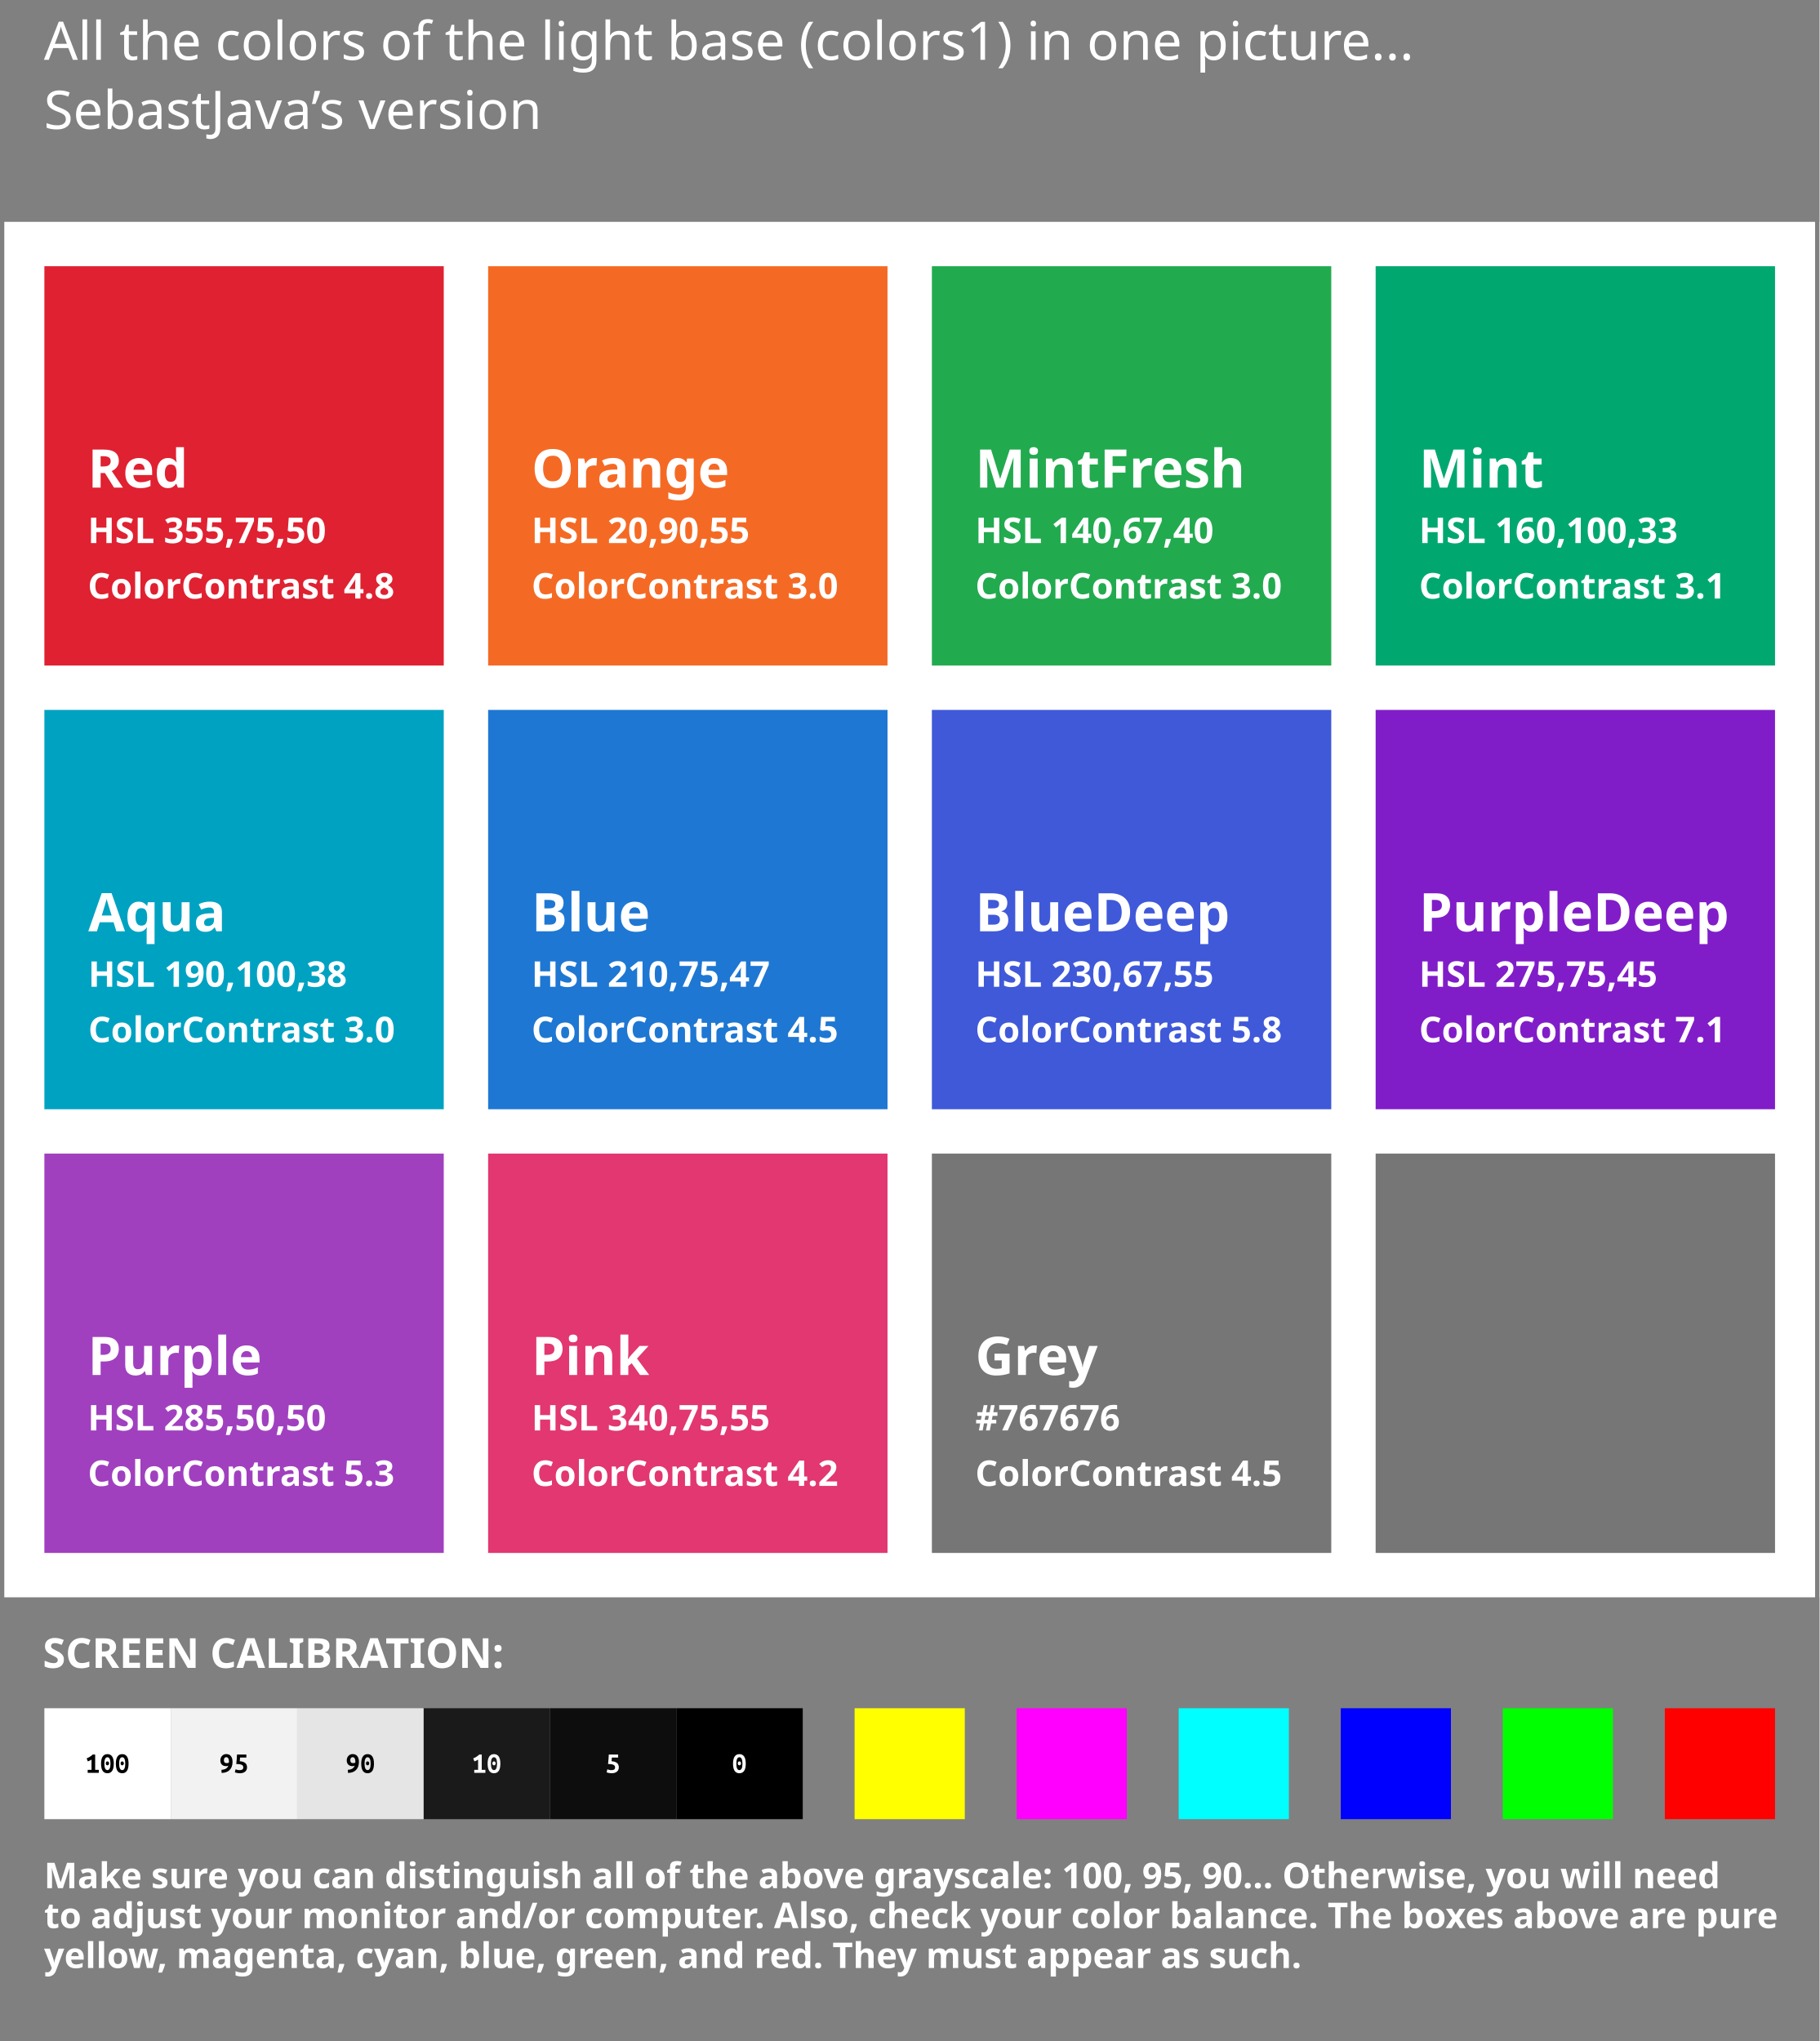
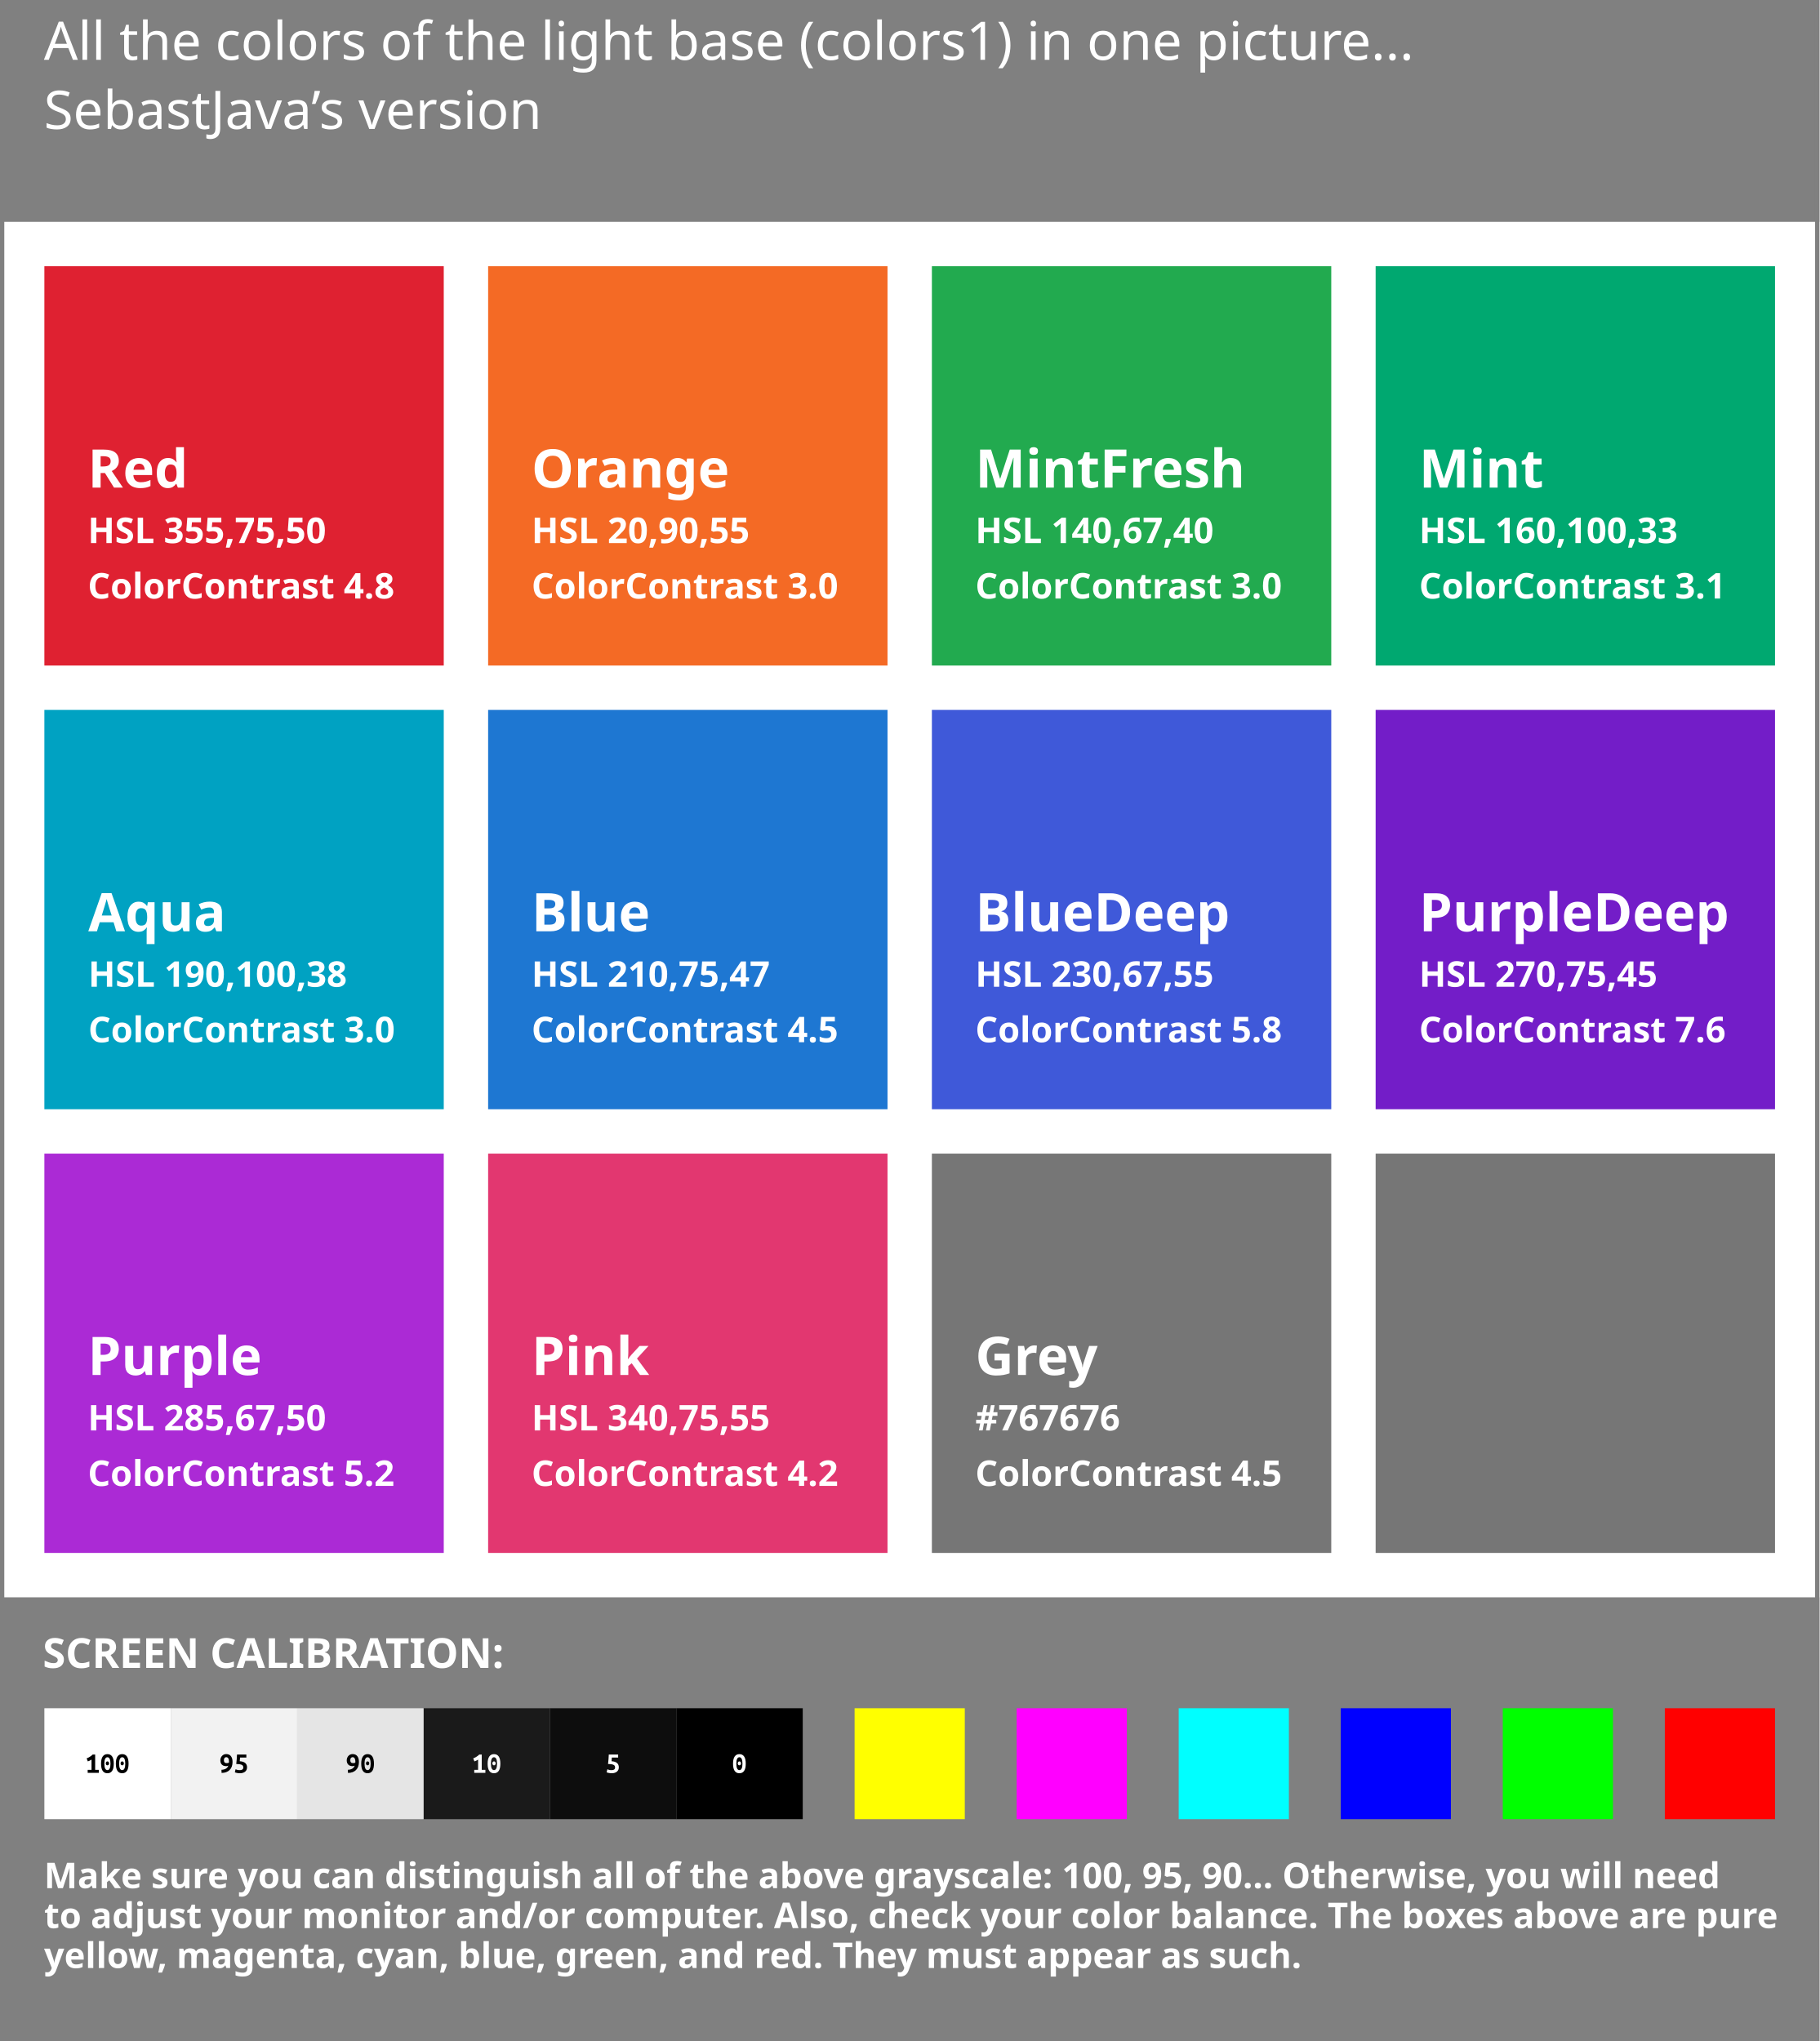
<svg xmlns="http://www.w3.org/2000/svg" id="svg8" version="1.1" viewBox="0 0 820 920" height="920" width="820">
  <defs id="defs2" />
  <g id="layer5">
    <rect style="fill:#ffffff;fill-opacity:1;stroke:none;stroke-width:0;stroke-opacity:1" id="rect122" width="820" height="920" x="0" y="0" />
  </g>
  <g transform="translate(0,-91.79999)" id="layer1">
    <rect style="opacity:1;vector-effect:none;fill:#808080;fill-opacity:1;stroke:none;stroke-width:0;stroke-linecap:butt;stroke-linejoin:miter;stroke-miterlimit:4;stroke-dasharray:none;stroke-dashoffset:0;stroke-opacity:1" id="rect903" width="820" height="100" x="0" y="91.8" />
    <text id="text947" y="118.768" x="19.784" style="font-style:normal;font-variant:normal;font-weight:normal;font-stretch:normal;font-size:24px;line-height:1.25;font-family:'DejaVu Sans';-inkscape-font-specification:'DejaVu Sans';text-align:start;letter-spacing:0px;word-spacing:0px;text-anchor:start;fill:#000000;fill-opacity:1;stroke:none" xml:space="preserve">
      <tspan id="tspan955" style="font-style:normal;font-variant:normal;font-weight:normal;font-stretch:normal;font-size:24px;font-family:'Ubuntu Mono';-inkscape-font-specification:'Ubuntu Mono';fill:#ffffff;fill-opacity:1" y="118.768" x="19.784">All the colors of the light base (colors1) in one picture...</tspan>
      <tspan id="tspan921" style="font-style:normal;font-variant:normal;font-weight:normal;font-stretch:normal;font-size:24px;font-family:'Ubuntu Mono';-inkscape-font-specification:'Ubuntu Mono';fill:#ffffff;fill-opacity:1" y="149.918" x="19.784">SebastJava’s version</tspan>
    </text>
    <rect style="fill:none;fill-opacity:1;stroke:#808080;stroke-width:1.937;stroke-opacity:1" id="rect115" width="818.063" height="918.063" x="0.968" y="92.768" />
    <g transform="translate(0,-50)" id="g1134">
      <rect style="opacity:1;vector-effect:none;fill:#808080;fill-opacity:1;stroke:none;stroke-width:0;stroke-linecap:butt;stroke-linejoin:miter;stroke-miterlimit:4;stroke-dasharray:none;stroke-dashoffset:0;stroke-opacity:1" id="rect4820" width="820" height="200" x="0" y="861.8" />
      <g id="g1061">
        <g id="g1269" style="display:inline" transform="matrix(0,-2.099737,2.760329,0,-19.81775,889.5778)">
          <rect style="fill:#ff0000;fill-opacity:1;stroke:none;stroke-width:0.15;stroke-miterlimit:4;stroke-dasharray:none;stroke-opacity:1" id="rect7" width="17.992" height="23.812" x="-297" y="-34.396" rx="6.3846035e-17" transform="rotate(-90)" />
          <rect rx="6.3846035e-17" y="-34.396" x="-270.542" height="23.812" width="17.992" id="rect9" style="fill:#00ff00;fill-opacity:1;stroke:none;stroke-width:0.15;stroke-miterlimit:4;stroke-dasharray:none;stroke-opacity:1" transform="rotate(-90)" />
          <rect style="fill:#0000ff;fill-opacity:1;stroke:none;stroke-width:0.15;stroke-miterlimit:4;stroke-dasharray:none;stroke-opacity:1" id="rect11" width="17.992" height="23.812" x="-244.083" y="-34.396" rx="6.3846035e-17" transform="rotate(-90)" />
          <rect rx="6.3846035e-17" y="-34.396" x="-164.708" height="23.812" width="17.992" id="rect818" style="fill:#ffff00;fill-opacity:1;stroke:none;stroke-width:0.15;stroke-miterlimit:4;stroke-dasharray:none;stroke-opacity:1" transform="rotate(-90)" />
          <rect style="fill:#00ffff;fill-opacity:1;stroke:none;stroke-width:0.15;stroke-miterlimit:4;stroke-dasharray:none;stroke-opacity:1" id="rect820-7" width="17.992" height="23.812" x="-217.625" y="-34.396" rx="6.3846035e-17" transform="rotate(-90)" />
          <rect rx="6.3846035e-17" y="-34.396" x="-191.167" height="23.812" width="17.992" id="rect822-6" style="fill:#ff00ff;fill-opacity:1;stroke:none;stroke-width:0.15;stroke-miterlimit:4;stroke-dasharray:none;stroke-opacity:1" transform="rotate(-90)" />
        </g>
        <rect rx="2.0215312e-16" y="-961.8" x="-361.798" height="50" width="56.966" id="rect1035" style="display:inline;fill:#000000;fill-opacity:1;stroke:none;stroke-width:0.387;stroke-miterlimit:4;stroke-dasharray:none;stroke-opacity:1" transform="scale(-1)" />
        <rect style="display:inline;fill:#0d0d0d;fill-opacity:1;stroke:none;stroke-width:0.387;stroke-miterlimit:4;stroke-dasharray:none;stroke-opacity:1" id="rect1037" width="56.966" height="50" x="-304.831" y="-961.8" rx="2.0215312e-16" transform="scale(-1)" />
        <rect rx="2.0215312e-16" y="-961.8" x="-133.933" height="50" width="56.966" id="rect1039" style="display:inline;fill:#f2f2f2;fill-opacity:1;stroke:none;stroke-width:0.387;stroke-miterlimit:4;stroke-dasharray:none;stroke-opacity:1" transform="scale(-1)" />
        <rect style="display:inline;fill:#1a1a1a;fill-opacity:1;stroke:none;stroke-width:0.387;stroke-miterlimit:4;stroke-dasharray:none;stroke-opacity:1" id="rect1041" width="56.966" height="50" x="-247.865" y="-961.8" rx="2.0215312e-16" transform="scale(-1)" />
        <rect rx="2.0215312e-16" y="-961.8" x="-190.899" height="50" width="56.966" id="rect1043" style="display:inline;fill:#e5e5e5;fill-opacity:1;stroke:none;stroke-width:0.387;stroke-miterlimit:4;stroke-dasharray:none;stroke-opacity:1" transform="scale(-1)" />
        <rect transform="scale(-1)" style="display:inline;fill:#ffffff;fill-opacity:1;stroke:none;stroke-width:0.387;stroke-miterlimit:4;stroke-dasharray:none;stroke-opacity:1" id="rect1045" width="56.966" height="50" x="-76.966" y="-961.8" rx="2.0215312e-16" />
        <g id="g1028">
          <g aria-label="100" id="text135" style="font-weight:bold;font-size:13.333px;line-height:17.778px;font-family:'Ubuntu Mono';-inkscape-font-specification:'Ubuntu Mono Bold';letter-spacing:0px;word-spacing:0px">
            <path d="m 41.25,939.573 v -4.613 q -0.373,0.267 -0.853,0.48 -0.48,0.2 -0.813,0.32 l -0.533,-1.36 q 0.32,-0.12 0.693,-0.307 0.373,-0.187 0.747,-0.413 0.373,-0.227 0.707,-0.48 0.333,-0.253 0.573,-0.52 h 1.12 v 6.893 h 1.64 v 1.36 h -5.013 v -1.36 z" style="font-size:13.333px;text-align:center;text-anchor:middle" id="path983" />
            <path d="m 51.277,936.786 q 0,2.187 -0.733,3.253 -0.733,1.067 -2.133,1.067 -1.4,0 -2.133,-1.067 -0.733,-1.067 -0.733,-3.253 0,-2.16 0.747,-3.227 0.747,-1.067 2.12,-1.067 1.4,0 2.133,1.067 0.733,1.053 0.733,3.227 z m -1.48,0 q 0,-1.413 -0.36,-2.147 -0.347,-0.747 -1.027,-0.747 -0.667,0 -1.027,0.747 -0.36,0.733 -0.36,2.147 0,1.427 0.36,2.173 0.36,0.733 1.027,0.733 0.68,0 1.027,-0.733 0.36,-0.747 0.36,-2.173 z m -0.64,-0.133 q 0,0.36 -0.213,0.627 -0.2,0.253 -0.52,0.253 -0.347,0 -0.547,-0.253 -0.2,-0.267 -0.2,-0.627 0,-0.36 0.2,-0.627 0.2,-0.267 0.547,-0.267 0.32,0 0.52,0.267 0.213,0.267 0.213,0.627 z" style="font-size:13.333px;text-align:center;text-anchor:middle" id="path985" />
            <path d="m 57.943,936.786 q 0,2.187 -0.733,3.253 -0.733,1.067 -2.133,1.067 -1.4,0 -2.133,-1.067 -0.733,-1.067 -0.733,-3.253 0,-2.16 0.747,-3.227 0.747,-1.067 2.12,-1.067 1.4,0 2.133,1.067 0.733,1.053 0.733,3.227 z m -1.48,0 q 0,-1.413 -0.36,-2.147 -0.347,-0.747 -1.027,-0.747 -0.667,0 -1.027,0.747 -0.36,0.733 -0.36,2.147 0,1.427 0.36,2.173 0.36,0.733 1.027,0.733 0.68,0 1.027,-0.733 0.36,-0.747 0.36,-2.173 z m -0.64,-0.133 q 0,0.36 -0.213,0.627 -0.2,0.253 -0.52,0.253 -0.347,0 -0.547,-0.253 -0.2,-0.267 -0.2,-0.627 0,-0.36 0.2,-0.627 0.2,-0.267 0.547,-0.267 0.32,0 0.52,0.267 0.213,0.267 0.213,0.627 z" style="font-size:13.333px;text-align:center;text-anchor:middle" id="path987" />
          </g>
          <g aria-label="0" id="text141" style="font-weight:bold;font-size:13.333px;line-height:17.778px;font-family:'Ubuntu Mono';-inkscape-font-specification:'Ubuntu Mono Bold';letter-spacing:0px;word-spacing:0px">
            <path d="m 336.107,936.786 q 0,2.187 -0.733,3.253 -0.733,1.067 -2.133,1.067 -1.4,0 -2.133,-1.067 -0.733,-1.067 -0.733,-3.253 0,-2.16 0.747,-3.227 0.747,-1.067 2.12,-1.067 1.4,0 2.133,1.067 0.733,1.053 0.733,3.227 z m -1.48,0 q 0,-1.413 -0.36,-2.147 -0.347,-0.747 -1.027,-0.747 -0.667,0 -1.027,0.747 -0.36,0.733 -0.36,2.147 0,1.427 0.36,2.173 0.36,0.733 1.027,0.733 0.68,0 1.027,-0.733 0.36,-0.747 0.36,-2.173 z m -0.64,-0.133 q 0,0.36 -0.213,0.627 -0.2,0.253 -0.52,0.253 -0.347,0 -0.547,-0.253 -0.2,-0.267 -0.2,-0.627 0,-0.36 0.2,-0.627 0.2,-0.267 0.547,-0.267 0.32,0 0.52,0.267 0.213,0.267 0.213,0.627 z" style="font-size:13.333px;text-align:center;text-anchor:middle;fill:#ffffff;fill-opacity:1" id="path990" />
          </g>
          <g aria-label="95" id="text968" style="font-weight:bold;font-size:13.333px;line-height:17.778px;font-family:'Ubuntu Mono';-inkscape-font-specification:'Ubuntu Mono Bold';letter-spacing:0px;word-spacing:0px">
            <path d="m 102.189,936.546 q 0.253,0 0.533,-0.053 0.28,-0.053 0.453,-0.147 0.013,-0.107 0.013,-0.253 0.013,-0.16 0.013,-0.307 0,-0.333 -0.067,-0.667 -0.053,-0.347 -0.2,-0.627 -0.133,-0.28 -0.373,-0.453 -0.227,-0.173 -0.573,-0.173 -0.293,0 -0.507,0.12 -0.2,0.107 -0.333,0.293 -0.12,0.187 -0.187,0.44 -0.053,0.253 -0.053,0.533 0,0.627 0.293,0.96 0.293,0.333 0.987,0.333 z m -0.213,1.36 q -0.72,0 -1.227,-0.2 -0.507,-0.213 -0.827,-0.573 -0.32,-0.36 -0.467,-0.827 -0.147,-0.48 -0.147,-1.027 0,-0.48 0.16,-0.973 0.173,-0.507 0.493,-0.907 0.333,-0.413 0.827,-0.667 0.493,-0.267 1.16,-0.267 1.387,0 2.12,0.933 0.733,0.933 0.733,2.6 0,1.2 -0.347,2.133 -0.347,0.92 -1,1.547 -0.64,0.627 -1.56,0.96 -0.907,0.32 -2.027,0.32 l -0.053,-1.413 q 1.067,-0.013 1.907,-0.453 0.84,-0.453 1.187,-1.413 -0.52,0.227 -0.933,0.227 z" style="font-size:13.333px;text-align:center;text-anchor:middle" id="path993" />
            <path d="m 109.656,938.506 q 0,-0.347 -0.12,-0.627 -0.107,-0.293 -0.453,-0.493 -0.333,-0.213 -0.96,-0.32 -0.627,-0.12 -1.64,-0.12 0.133,-1.12 0.213,-2.187 0.08,-1.08 0.12,-2.08 h 4.213 v 1.36 h -2.84 q -0.027,0.427 -0.067,0.893 -0.04,0.467 -0.067,0.76 1.653,0.107 2.467,0.8 0.813,0.693 0.813,1.947 0,0.573 -0.2,1.067 -0.2,0.48 -0.613,0.84 -0.413,0.36 -1.027,0.56 -0.613,0.2 -1.427,0.2 -0.32,0 -0.653,-0.04 -0.333,-0.04 -0.64,-0.107 -0.307,-0.053 -0.56,-0.133 -0.24,-0.08 -0.373,-0.147 l 0.333,-1.36 q 0.293,0.147 0.747,0.267 0.453,0.12 1.133,0.12 0.48,0 0.787,-0.107 0.32,-0.107 0.493,-0.267 0.187,-0.173 0.253,-0.387 0.067,-0.213 0.067,-0.44 z" style="font-size:13.333px;text-align:center;text-anchor:middle" id="path995" />
          </g>
          <g aria-label="90" id="text973" style="font-weight:bold;font-size:13.333px;line-height:17.778px;font-family:'Ubuntu Mono';-inkscape-font-specification:'Ubuntu Mono Bold';letter-spacing:0px;word-spacing:0px">
            <path d="m 159.155,936.546 q 0.253,0 0.533,-0.053 0.28,-0.053 0.453,-0.147 0.013,-0.107 0.013,-0.253 0.013,-0.16 0.013,-0.307 0,-0.333 -0.067,-0.667 -0.053,-0.347 -0.2,-0.627 -0.133,-0.28 -0.373,-0.453 -0.227,-0.173 -0.573,-0.173 -0.293,0 -0.507,0.12 -0.2,0.107 -0.333,0.293 -0.12,0.187 -0.187,0.44 -0.053,0.253 -0.053,0.533 0,0.627 0.293,0.96 0.293,0.333 0.987,0.333 z m -0.213,1.36 q -0.72,0 -1.227,-0.2 -0.507,-0.213 -0.827,-0.573 -0.32,-0.36 -0.467,-0.827 -0.147,-0.48 -0.147,-1.027 0,-0.48 0.16,-0.973 0.173,-0.507 0.493,-0.907 0.333,-0.413 0.827,-0.667 0.493,-0.267 1.16,-0.267 1.387,0 2.12,0.933 0.733,0.933 0.733,2.6 0,1.2 -0.347,2.133 -0.347,0.92 -1,1.547 -0.64,0.627 -1.56,0.96 -0.907,0.32 -2.027,0.32 l -0.053,-1.413 q 1.067,-0.013 1.907,-0.453 0.84,-0.453 1.187,-1.413 -0.52,0.227 -0.933,0.227 z" style="font-size:13.333px;text-align:center;text-anchor:middle" id="path998" />
            <path d="m 168.542,936.786 q 0,2.187 -0.733,3.253 -0.733,1.067 -2.133,1.067 -1.4,0 -2.133,-1.067 -0.733,-1.067 -0.733,-3.253 0,-2.16 0.747,-3.227 0.747,-1.067 2.12,-1.067 1.4,0 2.133,1.067 0.733,1.053 0.733,3.227 z m -1.48,0 q 0,-1.413 -0.36,-2.147 -0.347,-0.747 -1.027,-0.747 -0.667,0 -1.027,0.747 -0.36,0.733 -0.36,2.147 0,1.427 0.36,2.173 0.36,0.733 1.027,0.733 0.68,0 1.027,-0.733 0.36,-0.747 0.36,-2.173 z m -0.64,-0.133 q 0,0.36 -0.213,0.627 -0.2,0.253 -0.52,0.253 -0.347,0 -0.547,-0.253 -0.2,-0.267 -0.2,-0.627 0,-0.36 0.2,-0.627 0.2,-0.267 0.547,-0.267 0.32,0 0.52,0.267 0.213,0.267 0.213,0.627 z" style="font-size:13.333px;text-align:center;text-anchor:middle" id="path1000" />
          </g>
          <g aria-label="10" id="text977" style="font-weight:bold;font-size:13.333px;line-height:17.778px;font-family:'Ubuntu Mono';-inkscape-font-specification:'Ubuntu Mono Bold';letter-spacing:0px;word-spacing:0px">
            <path d="m 215.481,939.573 v -4.613 q -0.373,0.267 -0.853,0.48 -0.48,0.2 -0.813,0.32 l -0.533,-1.36 q 0.32,-0.12 0.693,-0.307 0.373,-0.187 0.747,-0.413 0.373,-0.227 0.707,-0.48 0.333,-0.253 0.573,-0.52 h 1.12 v 6.893 h 1.64 v 1.36 H 213.748 v -1.36 z" style="font-size:13.333px;text-align:center;text-anchor:middle;fill:#ffffff;fill-opacity:1" id="path1003" />
            <path d="m 225.508,936.786 q 0,2.187 -0.733,3.253 -0.733,1.067 -2.133,1.067 -1.4,0 -2.133,-1.067 -0.733,-1.067 -0.733,-3.253 0,-2.16 0.747,-3.227 0.747,-1.067 2.12,-1.067 1.4,0 2.133,1.067 0.733,1.053 0.733,3.227 z m -1.48,0 q 0,-1.413 -0.36,-2.147 -0.347,-0.747 -1.027,-0.747 -0.667,0 -1.027,0.747 -0.36,0.733 -0.36,2.147 0,1.427 0.36,2.173 0.36,0.733 1.027,0.733 0.68,0 1.027,-0.733 0.36,-0.747 0.36,-2.173 z m -0.64,-0.133 q 0,0.36 -0.213,0.627 -0.2,0.253 -0.52,0.253 -0.347,0 -0.547,-0.253 -0.2,-0.267 -0.2,-0.627 0,-0.36 0.2,-0.627 0.2,-0.267 0.547,-0.267 0.32,0 0.52,0.267 0.213,0.267 0.213,0.627 z" style="font-size:13.333px;text-align:center;text-anchor:middle;fill:#ffffff;fill-opacity:1" id="path1005" />
          </g>
          <g aria-label="5" id="text981" style="font-weight:bold;font-size:13.333px;line-height:17.778px;font-family:'Ubuntu Mono';-inkscape-font-specification:'Ubuntu Mono Bold';letter-spacing:0px;word-spacing:0px">
            <path d="m 277.221,938.506 q 0,-0.347 -0.12,-0.627 -0.107,-0.293 -0.453,-0.493 -0.333,-0.213 -0.96,-0.32 -0.627,-0.12 -1.64,-0.12 0.133,-1.12 0.213,-2.187 0.08,-1.08 0.12,-2.08 h 4.213 v 1.36 h -2.84 q -0.027,0.427 -0.067,0.893 -0.04,0.467 -0.067,0.76 1.653,0.107 2.467,0.8 0.813,0.693 0.813,1.947 0,0.573 -0.2,1.067 -0.2,0.48 -0.613,0.84 -0.413,0.36 -1.027,0.56 -0.613,0.2 -1.427,0.2 -0.32,0 -0.653,-0.04 -0.333,-0.04 -0.64,-0.107 -0.307,-0.053 -0.56,-0.133 -0.24,-0.08 -0.373,-0.147 l 0.333,-1.36 q 0.293,0.147 0.747,0.267 0.453,0.12 1.133,0.12 0.48,0 0.787,-0.107 0.32,-0.107 0.493,-0.267 0.187,-0.173 0.253,-0.387 0.067,-0.213 0.067,-0.44 z" style="font-size:13.333px;text-align:center;text-anchor:middle;fill:#ffffff;fill-opacity:1" id="path1008" />
          </g>
        </g>
      </g>
      <text xml:space="preserve" style="font-weight:bold;font-size:18.667px;line-height:29.333px;font-family:'Ubuntu Mono';-inkscape-font-specification:'Ubuntu Mono Bold';letter-spacing:0px;word-spacing:0px" x="19.253" y="893.616" id="text1065">
        <tspan id="tspan1063" x="19.253" y="893.616" style="font-size:18.667px;fill:#ffffff;fill-opacity:1">SCREEN CALIBRATION:</tspan>
      </text>
      <text xml:space="preserve" style="font-weight:bold;font-size:16px;line-height:18px;font-family:'Ubuntu Mono';-inkscape-font-specification:'Ubuntu Mono Bold';letter-spacing:0px;word-spacing:0px" x="19.856" y="992.904" id="text1069">
        <tspan x="19.856" y="992.904" id="tspan1075" style="font-style:normal;font-variant:normal;font-weight:bold;font-stretch:normal;font-family:'Ubuntu Mono';-inkscape-font-specification:'Ubuntu Mono Bold';fill:#ffffff;fill-opacity:1">Make sure you can distinguish all of the above grayscale: 100, 95, 90... Otherwise, you will need</tspan>
        <tspan x="19.856" y="1010.904" id="tspan1079" style="font-style:normal;font-variant:normal;font-weight:bold;font-stretch:normal;font-family:'Ubuntu Mono';-inkscape-font-specification:'Ubuntu Mono Bold';fill:#ffffff;fill-opacity:1">to adjust your monitor and/or computer. Also, check your color balance. The boxes above are pure</tspan>
        <tspan x="19.856" y="1028.904" style="font-style:normal;font-variant:normal;font-weight:bold;font-stretch:normal;font-family:'Ubuntu Mono';-inkscape-font-specification:'Ubuntu Mono Bold';fill:#ffffff;fill-opacity:1" id="tspan1089">yellow, magenta, cyan, blue, green, and red. They must appear as such.</tspan>
      </text>
    </g>
    <g transform="translate(0,150)" id="g935">
      <rect y="261.8" x="20" height="180" width="180" id="rect830" style="opacity:1;vector-effect:none;fill:#00a2c2;fill-opacity:1;stroke:none;stroke-width:0;stroke-linecap:butt;stroke-linejoin:miter;stroke-miterlimit:4;stroke-dasharray:none;stroke-dashoffset:0;stroke-opacity:1" />
      <text xml:space="preserve" style="font-style:normal;font-variant:normal;font-weight:bold;font-stretch:normal;font-size:16px;line-height:25px;font-family:'Ubuntu Mono';-inkscape-font-specification:'Ubuntu Mono Bold';text-align:start;letter-spacing:0px;word-spacing:0px;text-anchor:start;fill:#000000;fill-opacity:1;stroke:none" x="39.784" y="361.592" id="text59">
        <tspan x="39.784" y="361.592" style="font-size:24px;line-height:18px;fill:#ffffff;fill-opacity:1" id="tspan866">Aqua</tspan>
        <tspan x="39.784" y="386.592" style="line-height:18px;fill:#ffffff;fill-opacity:1" id="tspan872">HSL 190,100,38</tspan>
        <tspan id="tspan933" x="39.784" y="411.592" style="line-height:18px;fill:#ffffff;fill-opacity:1">ColorContrast 3.0</tspan>
      </text>
    </g>
    <g transform="translate(-200,350)" id="g956">
      <rect style="opacity:1;vector-effect:none;fill:#767676;fill-opacity:1;stroke:none;stroke-width:0;stroke-linecap:butt;stroke-linejoin:miter;stroke-miterlimit:4;stroke-dasharray:none;stroke-dashoffset:0;stroke-opacity:1" id="rect55" width="180" height="180" x="620" y="261.8" />
      <text id="text896" y="361.592" x="639.568" style="font-style:normal;font-variant:normal;font-weight:bold;font-stretch:normal;font-size:16px;line-height:25px;font-family:'Ubuntu Mono';-inkscape-font-specification:'Ubuntu Mono Bold';text-align:start;letter-spacing:0px;word-spacing:0px;text-anchor:start;fill:#000000;fill-opacity:1;stroke:none" xml:space="preserve">
        <tspan id="tspan890" style="font-size:24px;line-height:18px;fill:#ffffff;fill-opacity:1" y="361.592" x="639.568">Grey</tspan>
        <tspan id="tspan892" style="line-height:18px;fill:#ffffff;fill-opacity:1" y="386.592" x="639.568">#767676</tspan>
        <tspan id="tspan894" style="line-height:18px;fill:#ffffff;fill-opacity:1" y="411.592" x="639.568">ColorContrast 4.5</tspan>
      </text>
    </g>
    <g transform="translate(-200,-245.4)" id="g990">
      <rect style="vector-effect:none;fill:#f46a25;fill-opacity:1;stroke:none;stroke-width:0;stroke-linecap:butt;stroke-linejoin:miter;stroke-miterlimit:4;stroke-dasharray:none;stroke-dashoffset:0;stroke-opacity:1" id="rect812" width="180" height="180" x="420" y="457.2" />
      <text xml:space="preserve" style="font-style:normal;font-variant:normal;font-weight:bold;font-stretch:normal;font-size:16px;line-height:25px;font-family:'Ubuntu Mono';-inkscape-font-specification:'Ubuntu Mono Bold';text-align:start;letter-spacing:0px;word-spacing:0px;text-anchor:start;fill:#000000;fill-opacity:1;stroke:none" x="439.568" y="556.992" id="text904">
        <tspan x="439.568" y="556.992" style="font-size:24px;line-height:18px;fill:#ffffff;fill-opacity:1" id="tspan898">Orange</tspan>
        <tspan x="439.568" y="581.992" style="line-height:18px;fill:#ffffff;fill-opacity:1" id="tspan900">HSL 20,90,55</tspan>
        <tspan x="439.568" y="606.992" style="line-height:18px;fill:#ffffff;fill-opacity:1" id="tspan902">ColorContrast 3.0</tspan>
      </text>
    </g>
    <g transform="translate(0,150)" id="g970">
      <rect style="opacity:1;vector-effect:none;fill:#e23770;fill-opacity:1;stroke:none;stroke-width:0;stroke-linecap:butt;stroke-linejoin:miter;stroke-miterlimit:4;stroke-dasharray:none;stroke-dashoffset:0;stroke-opacity:1" id="rect822" width="180" height="180" x="220" y="461.8" />
      <text xml:space="preserve" style="font-style:normal;font-variant:normal;font-weight:bold;font-stretch:normal;font-size:16px;line-height:25px;font-family:'Ubuntu Mono';-inkscape-font-specification:'Ubuntu Mono Bold';text-align:start;letter-spacing:0px;word-spacing:0px;text-anchor:start;fill:#000000;fill-opacity:1;stroke:none" x="239.568" y="561.592" id="text912">
        <tspan x="239.568" y="561.592" style="font-size:24px;line-height:18px;fill:#ffffff;fill-opacity:1" id="tspan906">Pink</tspan>
        <tspan x="239.568" y="586.592" style="line-height:18px;fill:#ffffff;fill-opacity:1" id="tspan908">HSL 340,75,55 </tspan>
        <tspan x="239.568" y="611.592" style="line-height:18px;fill:#ffffff;fill-opacity:1" id="tspan910">ColorContrast 4.2</tspan>
      </text>
    </g>
    <g transform="translate(-400,150)" id="g977">
-       <rect y="461.8" x="420" height="180" width="180" id="rect820" style="opacity:1;vector-effect:none;fill:#a040bf;fill-opacity:1;stroke:none;stroke-width:0;stroke-linecap:butt;stroke-linejoin:miter;stroke-miterlimit:4;stroke-dasharray:none;stroke-dashoffset:0;stroke-opacity:1" />
+       <rect y="461.8" x="420" height="180" width="180" id="rect820" style="opacity:1;vector-effect:none;fill:#ab2ad5;fill-opacity:1;stroke:none;stroke-width:0;stroke-linecap:butt;stroke-linejoin:miter;stroke-miterlimit:4;stroke-dasharray:none;stroke-dashoffset:0;stroke-opacity:1" />
      <text id="text920" y="561.592" x="439.568" style="font-style:normal;font-variant:normal;font-weight:bold;font-stretch:normal;font-size:16px;line-height:25px;font-family:'Ubuntu Mono';-inkscape-font-specification:'Ubuntu Mono Bold';text-align:start;letter-spacing:0px;word-spacing:0px;text-anchor:start;fill:#000000;fill-opacity:1;stroke:none" xml:space="preserve">
        <tspan id="tspan914" style="font-size:24px;line-height:18px;fill:#ffffff;fill-opacity:1" y="561.592" x="439.568">Purple</tspan>
-         <tspan id="tspan916" style="line-height:18px;fill:#ffffff;fill-opacity:1" y="586.592" x="439.568">HSL 285,50,50 </tspan>
-         <tspan id="tspan918" style="line-height:18px;fill:#ffffff;fill-opacity:1" y="611.592" x="439.568">ColorContrast 5.3</tspan>
+         <tspan id="tspan916" style="line-height:18px;fill:#ffffff;fill-opacity:1" y="586.592" x="439.568">HSL 285,67,50 </tspan>
+         <tspan id="tspan918" style="line-height:18px;fill:#ffffff;fill-opacity:1" y="611.592" x="439.568">ColorContrast 5.2</tspan>
      </text>
    </g>
    <g transform="translate(-600,-250)" id="g984">
      <rect style="opacity:1;vector-effect:none;fill:#df2131;fill-opacity:1;stroke:none;stroke-width:0;stroke-linecap:butt;stroke-linejoin:miter;stroke-miterlimit:4;stroke-dasharray:none;stroke-dashoffset:0;stroke-opacity:1" id="rect824" width="180" height="180" x="620" y="461.8" />
      <text xml:space="preserve" style="font-style:normal;font-variant:normal;font-weight:bold;font-stretch:normal;font-size:16px;line-height:25px;font-family:'Ubuntu Mono';-inkscape-font-specification:'Ubuntu Mono Bold';text-align:start;letter-spacing:0px;word-spacing:0px;text-anchor:start;fill:#000000;fill-opacity:1;stroke:none" x="639.568" y="561.592" id="text928">
        <tspan x="639.568" y="561.592" style="font-size:24px;line-height:18px;fill:#ffffff;fill-opacity:1" id="tspan922">Red</tspan>
        <tspan x="639.568" y="586.592" style="line-height:18px;fill:#ffffff;fill-opacity:1" id="tspan924">HSL 355,75,50 </tspan>
        <tspan id="tspan923" x="639.568" y="611.592" style="line-height:18px;fill:#ffffff;fill-opacity:1">ColorContrast 4.8</tspan>
      </text>
    </g>
    <g id="g991" transform="translate(0,-450)">
      <rect y="661.8" x="420" height="180" width="180" id="rect816" style="opacity:1;vector-effect:none;fill:#22aa4f;fill-opacity:1;stroke:none;stroke-width:0;stroke-linecap:butt;stroke-linejoin:miter;stroke-miterlimit:4;stroke-dasharray:none;stroke-dashoffset:0;stroke-opacity:1" />
      <text xml:space="preserve" style="font-style:normal;font-variant:normal;font-weight:bold;font-stretch:normal;font-size:16px;line-height:25px;font-family:'Ubuntu Mono';-inkscape-font-specification:'Ubuntu Mono Bold';text-align:start;letter-spacing:0px;word-spacing:0px;text-anchor:start;fill:#000000;fill-opacity:1;stroke:none" x="439.568" y="761.592" id="text952">
        <tspan x="439.568" y="761.592" style="font-size:24px;line-height:18px;fill:#ffffff;fill-opacity:1" id="tspan946">MintFresh</tspan>
        <tspan x="439.568" y="786.592" style="line-height:18px;fill:#ffffff;fill-opacity:1" id="tspan950">HSL 140,67,40</tspan>
        <tspan id="tspan992" x="439.568" y="811.592" style="line-height:18px;fill:#ffffff;fill-opacity:1">ColorContrast 3.0</tspan>
      </text>
    </g>
    <g transform="translate(0,150)" id="g942">
      <rect y="261.8" x="220" height="180" width="180" id="rect842" style="opacity:1;vector-effect:none;fill:#1e77d2;fill-opacity:1;stroke:none;stroke-width:0;stroke-linecap:butt;stroke-linejoin:miter;stroke-miterlimit:4;stroke-dasharray:none;stroke-dashoffset:0;stroke-opacity:1" />
      <text id="text880" y="361.592" x="239.568" style="font-style:normal;font-variant:normal;font-weight:bold;font-stretch:normal;font-size:16px;line-height:25px;font-family:'Ubuntu Mono';-inkscape-font-specification:'Ubuntu Mono Bold';text-align:start;letter-spacing:0px;word-spacing:0px;text-anchor:start;fill:#000000;fill-opacity:1;stroke:none" xml:space="preserve">
        <tspan id="tspan874" style="font-size:24px;line-height:18px;fill:#ffffff;fill-opacity:1" y="361.592" x="239.568">Blue</tspan>
        <tspan id="tspan878" style="line-height:18px;fill:#ffffff;fill-opacity:1" y="386.592" x="239.568">HSL 210,75,47</tspan>
        <tspan id="tspan935" style="line-height:18px;fill:#ffffff;fill-opacity:1" y="411.592" x="239.568">ColorContrast 4.5</tspan>
      </text>
    </g>
    <g transform="translate(400,-250)" id="g983">
      <rect y="661.8" x="20" height="180" width="180" id="rect828" style="vector-effect:none;fill:#3f59d9;fill-opacity:1;stroke:none;stroke-width:0;stroke-linecap:butt;stroke-linejoin:miter;stroke-miterlimit:4;stroke-dasharray:none;stroke-dashoffset:0;stroke-opacity:1" />
      <text id="text976" y="761.592" x="39.568" style="font-style:normal;font-variant:normal;font-weight:bold;font-stretch:normal;font-size:16px;line-height:25px;font-family:'Ubuntu Mono';-inkscape-font-specification:'Ubuntu Mono Bold';text-align:start;letter-spacing:0px;word-spacing:0px;text-anchor:start;fill:#000000;fill-opacity:1;stroke:none" xml:space="preserve">
        <tspan id="tspan970" style="font-size:24px;line-height:18px;fill:#ffffff;fill-opacity:1" y="761.592" x="39.568">BlueDeep</tspan>
        <tspan id="tspan972" style="line-height:18px;fill:#ffffff;fill-opacity:1" y="786.592" x="39.568">HSL 230,67,55</tspan>
        <tspan id="tspan974" style="line-height:18px;fill:#ffffff;fill-opacity:1" y="811.592" x="39.568">ColorContrast 5.8</tspan>
      </text>
    </g>
    <g transform="translate(200,-450)" id="g955">
      <rect style="opacity:1;vector-effect:none;fill:#00a870;fill-opacity:1;stroke:none;stroke-width:0;stroke-linecap:butt;stroke-linejoin:miter;stroke-miterlimit:4;stroke-dasharray:none;stroke-dashoffset:0;stroke-opacity:1" id="rect944" width="180" height="180" x="420" y="661.8" />
      <text id="text953" y="761.592" x="439.568" style="font-style:normal;font-variant:normal;font-weight:bold;font-stretch:normal;font-size:16px;line-height:25px;font-family:'Ubuntu Mono';-inkscape-font-specification:'Ubuntu Mono Bold';text-align:start;letter-spacing:0px;word-spacing:0px;text-anchor:start;fill:#000000;fill-opacity:1;stroke:none" xml:space="preserve">
        <tspan id="tspan947" style="font-size:24px;line-height:18px;fill:#ffffff;fill-opacity:1" y="761.592" x="439.568">Mint</tspan>
        <tspan id="tspan949" style="line-height:18px;fill:#ffffff;fill-opacity:1" y="786.592" x="439.568">HSL 160,100,33</tspan>
        <tspan style="line-height:18px;fill:#ffffff;fill-opacity:1" y="811.592" x="439.568" id="tspan951">ColorContrast 3.1</tspan>
      </text>
    </g>
    <rect style="vector-effect:none;fill:#767676;fill-opacity:1;stroke:none;stroke-width:0;stroke-linecap:butt;stroke-linejoin:miter;stroke-miterlimit:4;stroke-dasharray:none;stroke-dashoffset:0;stroke-opacity:1" id="rect126" width="180" height="180" x="620" y="611.8" />
    <g id="g958" transform="translate(200,-50)">
-       <rect style="opacity:1;vector-effect:none;fill:#811dc8;fill-opacity:1;stroke:none;stroke-width:0;stroke-linecap:butt;stroke-linejoin:miter;stroke-miterlimit:4;stroke-dasharray:none;stroke-dashoffset:0;stroke-opacity:1" id="rect946" width="180" height="180" x="420" y="461.8" />
+       <rect style="opacity:1;vector-effect:none;fill:#731dc8;fill-opacity:1;stroke:none;stroke-width:0;stroke-linecap:butt;stroke-linejoin:miter;stroke-miterlimit:4;stroke-dasharray:none;stroke-dashoffset:0;stroke-opacity:1" id="rect946" width="180" height="180" x="420" y="461.8" />
      <text xml:space="preserve" style="font-style:normal;font-variant:normal;font-weight:bold;font-stretch:normal;font-size:16px;line-height:25px;font-family:'Ubuntu Mono';-inkscape-font-specification:'Ubuntu Mono Bold';text-align:start;letter-spacing:0px;word-spacing:0px;text-anchor:start;fill:#000000;fill-opacity:1;stroke:none" x="439.568" y="561.592" id="text956">
        <tspan x="439.568" y="561.592" style="font-size:24px;line-height:18px;fill:#ffffff;fill-opacity:1" id="tspan948">PurpleDeep</tspan>
-         <tspan x="439.568" y="586.592" style="line-height:18px;fill:#ffffff;fill-opacity:1" id="tspan952">HSL 275,75,45 </tspan>
-         <tspan x="439.568" y="611.592" style="line-height:18px;fill:#ffffff;fill-opacity:1" id="tspan954">ColorContrast 7.1</tspan>
+         <tspan x="439.568" y="586.592" style="line-height:18px;fill:#ffffff;fill-opacity:1" id="tspan952">HSL 270,75,45 </tspan>
+         <tspan x="439.568" y="611.592" style="line-height:18px;fill:#ffffff;fill-opacity:1" id="tspan954">ColorContrast 7.6</tspan>
      </text>
    </g>
  </g>
  <g style="display:none" id="layer2">
    <rect y="100" x="0" height="620" width="820" id="rect920" style="fill:#000000;fill-opacity:0.15;stroke-width:0" />
  </g>
  <g style="display:none" id="layer3">
    <rect style="display:inline;fill:#ffffff;fill-opacity:0.2;stroke-width:0" id="rect937" width="820" height="620" x="0" y="100" />
  </g>
  <g style="display:none" id="layer4">
    <rect y="100" x="0" height="620" width="820" id="rect940" style="display:inline;fill:#000000;fill-opacity:0.3;stroke-width:0" />
  </g>
</svg>
